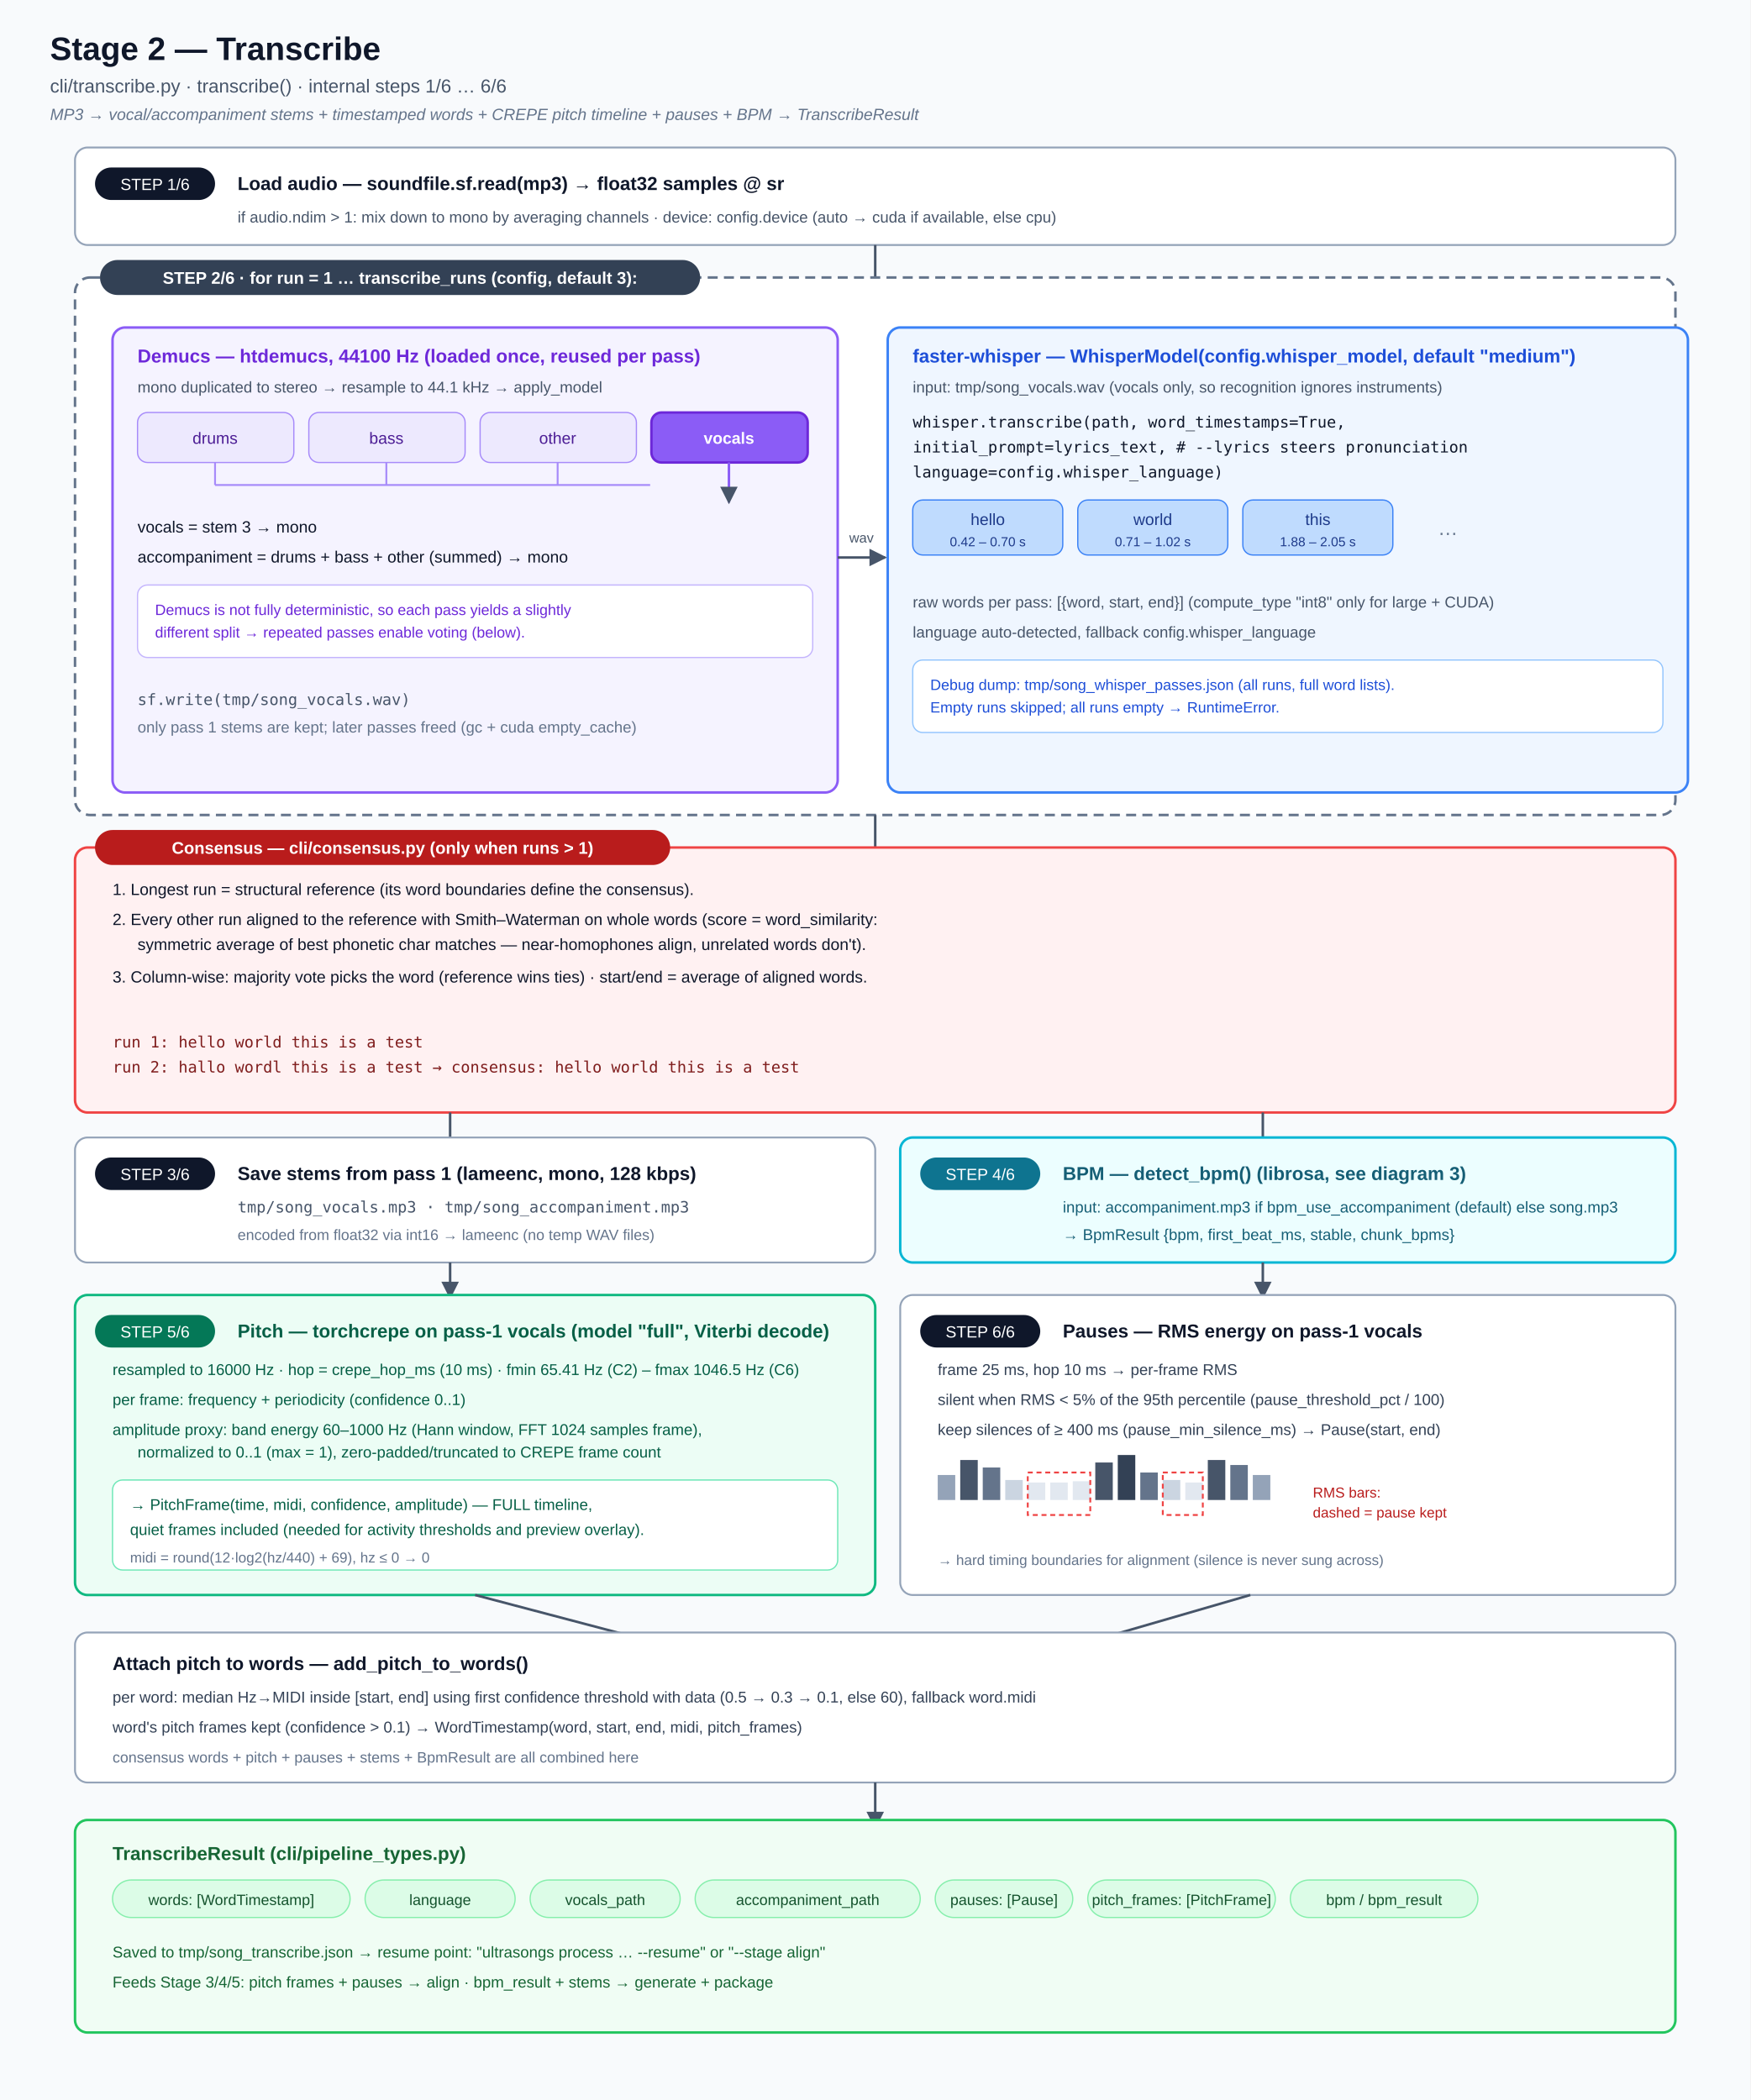
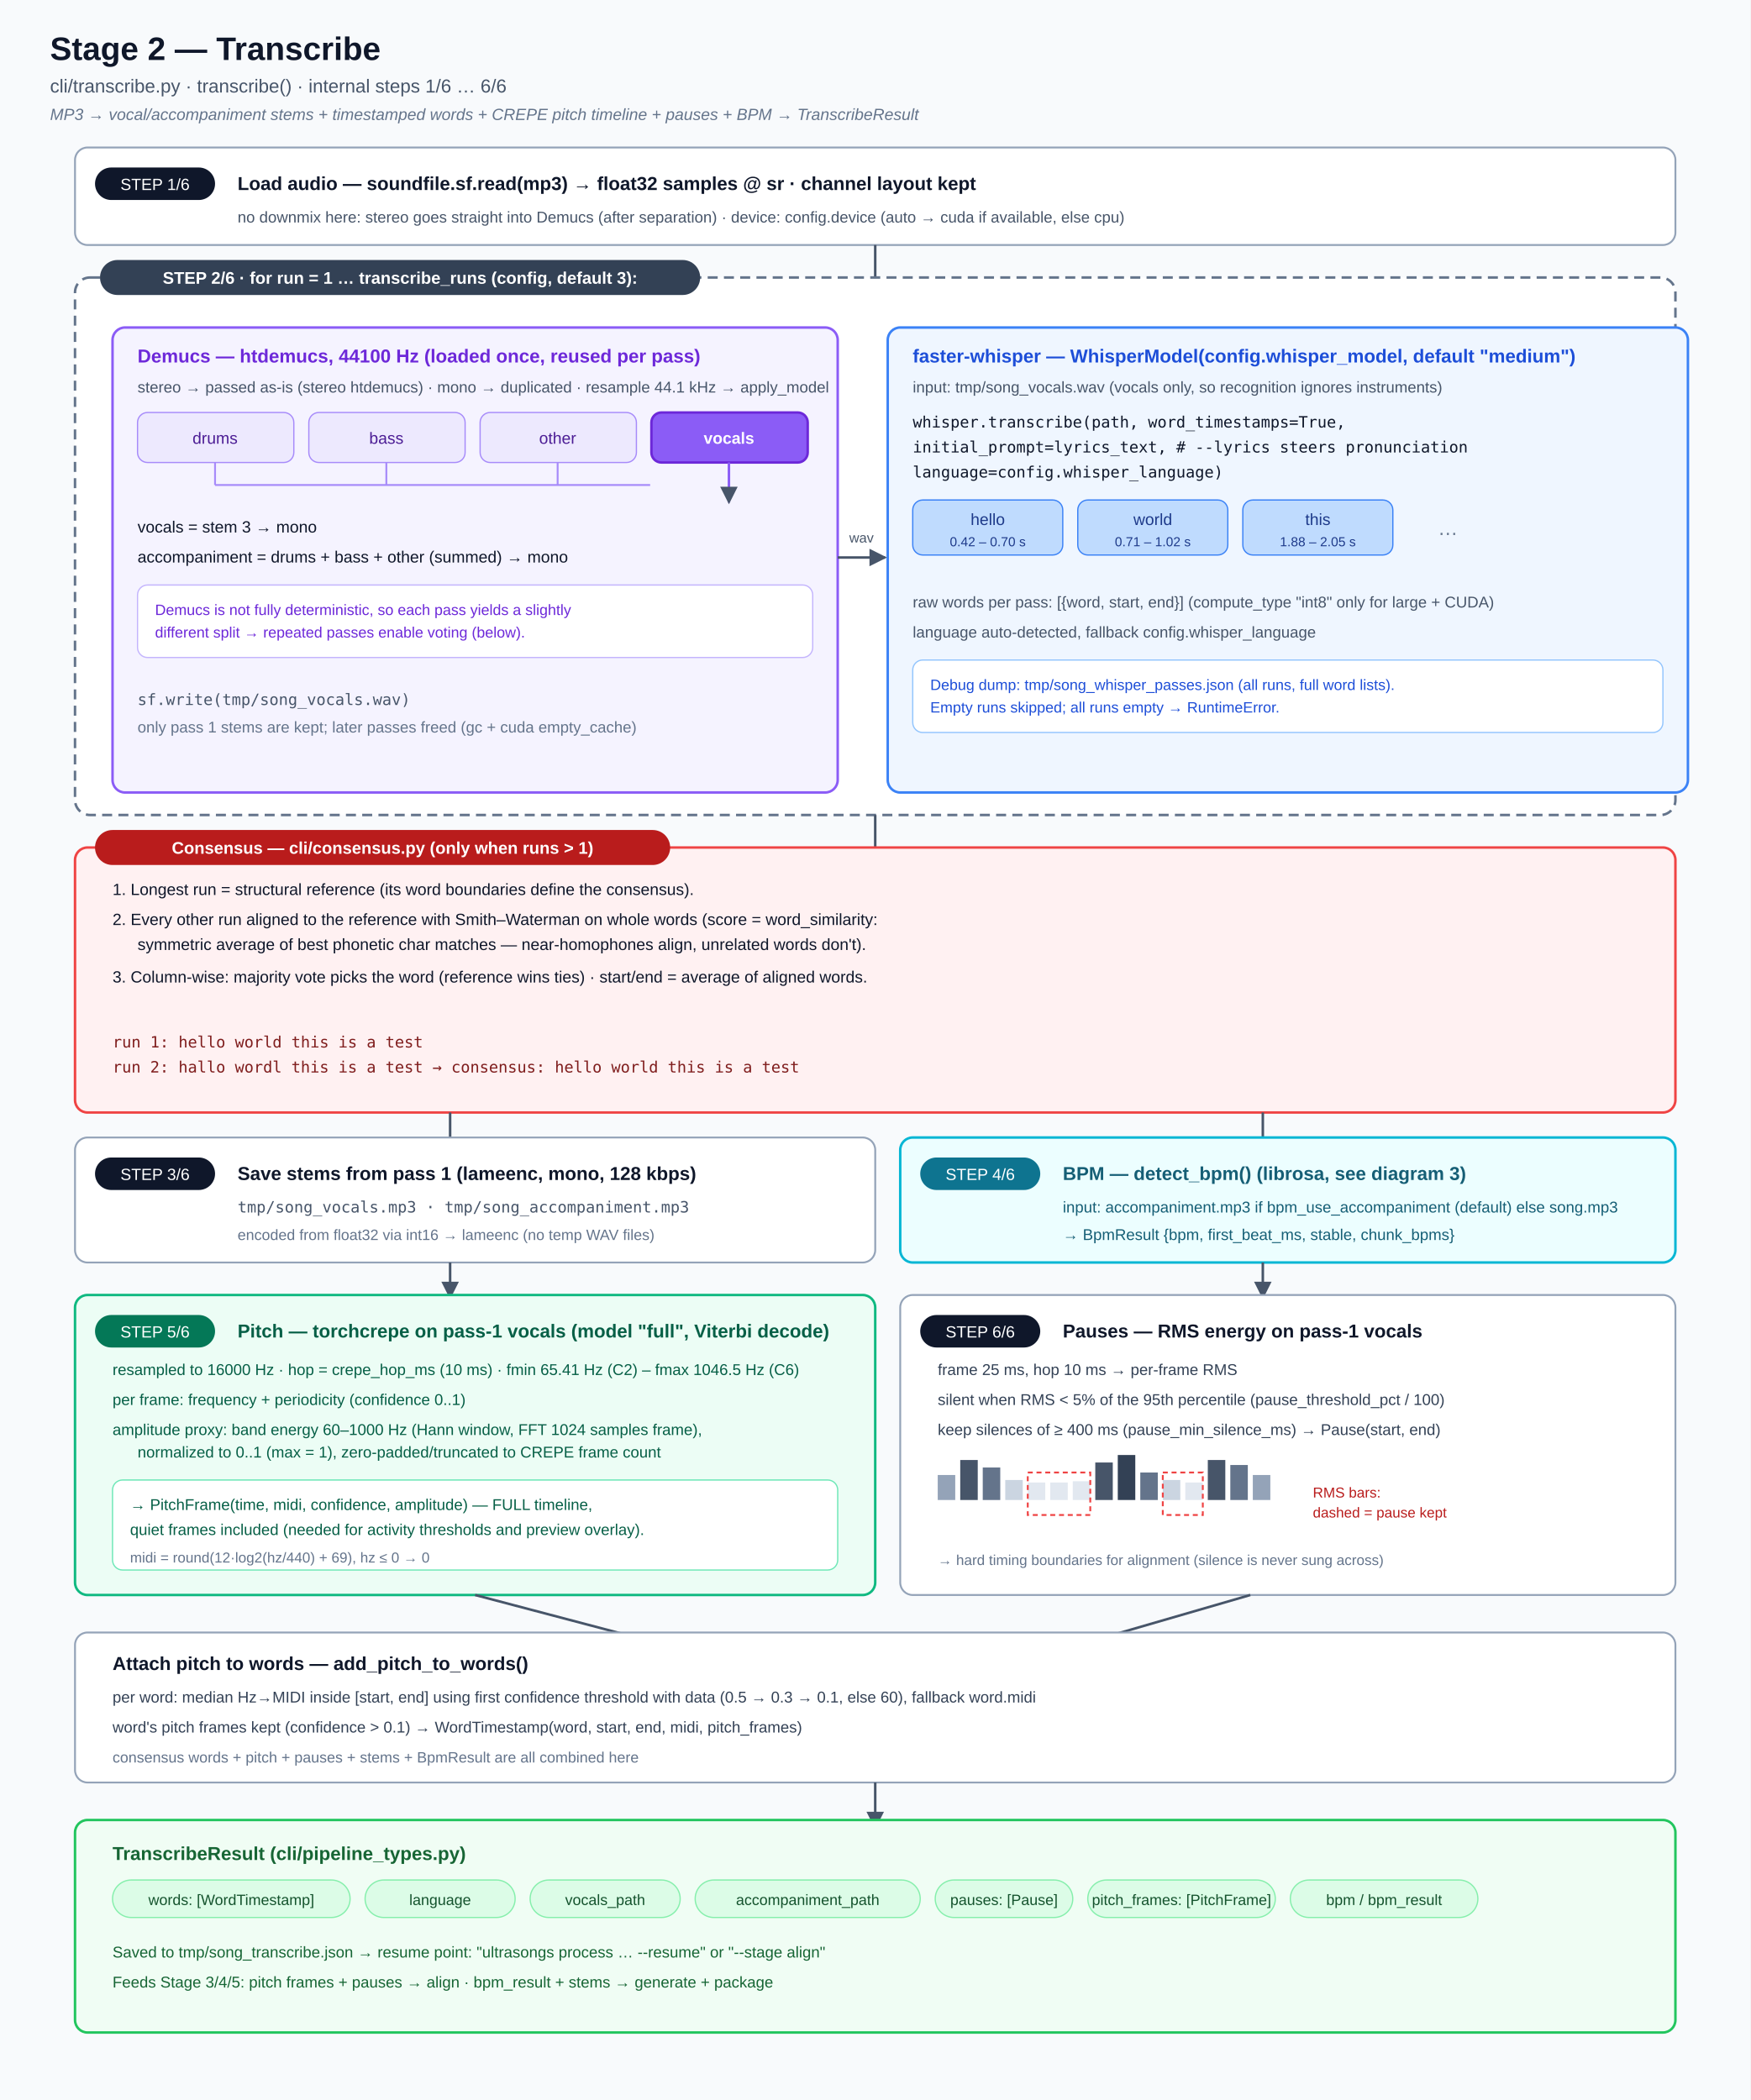
<svg xmlns="http://www.w3.org/2000/svg" width="1400" height="1680" viewBox="0 0 1400 1680" font-family="Segoe UI, Arial, sans-serif">
  <defs>
    <marker id="arr" viewBox="0 0 10 10" refX="9" refY="5" markerWidth="7" markerHeight="7" orient="auto-start-reverse">
      <path d="M 0 0 L 10 5 L 0 10 z" fill="#475569" />
    </marker>
  </defs>
  <rect width="1400" height="1680" fill="#f8fafc" />
  <text x="40" y="48" font-size="26" font-weight="bold" fill="#0f172a">Stage 2 — Transcribe</text>
  <text x="40" y="74" font-size="15" fill="#475569">cli/transcribe.py · transcribe() · internal steps 1/6 … 6/6</text>
  <text x="40" y="96" font-size="13" font-style="italic" fill="#64748b">MP3 → vocal/accompaniment stems + timestamped words + CREPE pitch timeline + pauses + BPM → TranscribeResult</text>
  <rect x="60" y="118" width="1280" height="78" rx="10" fill="#ffffff" stroke="#94a3b8" stroke-width="1.5" />
  <rect x="76" y="134" width="96" height="26" rx="13" fill="#0f172a" />
  <text x="124" y="152" font-size="13" fill="#fff" text-anchor="middle">STEP 1/6</text>
-   <text x="190" y="152" font-size="15" font-weight="bold" fill="#0f172a">Load audio — soundfile.sf.read(mp3)  →  float32 samples @ sr</text>
-   <text x="190" y="178" font-size="12.5" fill="#475569">if audio.ndim &gt; 1: mix down to mono by averaging channels  ·  device: config.device (auto → cuda if available, else cpu)</text>
+   <text x="190" y="152" font-size="15" font-weight="bold" fill="#0f172a">Load audio — soundfile.sf.read(mp3)  →  float32 samples @ sr · channel layout kept</text>
+   <text x="190" y="178" font-size="12.5" fill="#475569">no downmix here: stereo goes straight into Demucs (after separation)  ·  device: config.device (auto → cuda if available, else cpu)</text>
  <line x1="700" y1="196" x2="700" y2="256" stroke="#475569" stroke-width="2" marker-end="url(#arr)" />
  <rect x="60" y="222" width="1280" height="430" rx="12" fill="#ffffff" stroke="#64748b" stroke-width="2" stroke-dasharray="8 5" />
  <rect x="80" y="208" width="480" height="28" rx="14" fill="#334155" />
  <text x="320" y="227" font-size="13.5" fill="#fff" text-anchor="middle" font-weight="bold">STEP 2/6 · for run = 1 … transcribe_runs (config, default 3):</text>
  <rect x="90" y="262" width="580" height="372" rx="10" fill="#f5f3ff" stroke="#8b5cf6" stroke-width="2" />
  <text x="110" y="290" font-size="15" font-weight="bold" fill="#6d28d9">Demucs — htdemucs, 44100 Hz (loaded once, reused per pass)</text>
-   <text x="110" y="314" font-size="12.5" fill="#475569">mono duplicated to stereo → resample to 44.1 kHz → apply_model</text>
+   <text x="110" y="314" font-size="12.5" fill="#475569">stereo → passed as-is (stereo htdemucs) · mono → duplicated · resample 44.1 kHz → apply_model</text>
  <rect x="110" y="330" width="125" height="40" rx="8" fill="#ede9fe" stroke="#a78bfa" />
  <text x="172" y="355" font-size="13" fill="#4c1d95" text-anchor="middle">drums</text>
  <rect x="247" y="330" width="125" height="40" rx="8" fill="#ede9fe" stroke="#a78bfa" />
  <text x="309" y="355" font-size="13" fill="#4c1d95" text-anchor="middle">bass</text>
  <rect x="384" y="330" width="125" height="40" rx="8" fill="#ede9fe" stroke="#a78bfa" />
  <text x="446" y="355" font-size="13" fill="#4c1d95" text-anchor="middle">other</text>
  <rect x="521" y="330" width="125" height="40" rx="8" fill="#8b5cf6" stroke="#6d28d9" stroke-width="2" />
  <text x="583" y="355" font-size="13" fill="#fff" text-anchor="middle" font-weight="bold">vocals</text>
  <line x1="583" y1="370" x2="583" y2="402" stroke="#8b5cf6" stroke-width="2" marker-end="url(#arr)" />
  <line x1="172" y1="370" x2="172" y2="388" stroke="#a78bfa" stroke-width="1.5" />
  <line x1="309" y1="370" x2="309" y2="388" stroke="#a78bfa" stroke-width="1.5" />
  <line x1="446" y1="370" x2="446" y2="388" stroke="#a78bfa" stroke-width="1.5" />
  <line x1="172" y1="388" x2="520" y2="388" stroke="#a78bfa" stroke-width="1.5" />
  <text x="110" y="426" font-size="13" fill="#0f172a">vocals = stem 3 → mono</text>
  <text x="110" y="450" font-size="13" fill="#0f172a">accompaniment = drums + bass + other (summed) → mono</text>
  <rect x="110" y="468" width="540" height="58" rx="8" fill="#ffffff" stroke="#c4b5fd" />
  <text x="124" y="492" font-size="12" fill="#6d28d9">Demucs is not fully deterministic, so each pass yields a slightly</text>
  <text x="124" y="510" font-size="12" fill="#6d28d9">different split → repeated passes enable voting (below).</text>
  <text x="110" y="564" font-size="12.5" fill="#475569" font-family="Consolas, monospace">sf.write(tmp/song_vocals.wav)</text>
  <text x="110" y="586" font-size="12.5" fill="#64748b">only pass 1 stems are kept; later passes freed (gc + cuda empty_cache)</text>
  <rect x="710" y="262" width="640" height="372" rx="10" fill="#eff6ff" stroke="#3b82f6" stroke-width="2" />
  <text x="730" y="290" font-size="15" font-weight="bold" fill="#1d4ed8">faster-whisper — WhisperModel(config.whisper_model, default "medium")</text>
  <text x="730" y="314" font-size="12.5" fill="#475569">input: tmp/song_vocals.wav (vocals only, so recognition ignores instruments)</text>
  <text x="730" y="342" font-size="12.5" fill="#0f172a" font-family="Consolas, monospace">whisper.transcribe(path, word_timestamps=True,</text>
  <text x="730" y="362" font-size="12.5" fill="#0f172a" font-family="Consolas, monospace">    initial_prompt=lyrics_text,   # --lyrics steers pronunciation</text>
  <text x="730" y="382" font-size="12.5" fill="#0f172a" font-family="Consolas, monospace">    language=config.whisper_language)</text>
  <rect x="730" y="400" width="120" height="44" rx="8" fill="#bfdbfe" stroke="#3b82f6" />
  <text x="790" y="420" font-size="13" fill="#1e3a8a" text-anchor="middle">hello</text>
  <text x="790" y="437" font-size="10.5" fill="#1e3a8a" text-anchor="middle">0.42 – 0.70 s</text>
  <rect x="862" y="400" width="120" height="44" rx="8" fill="#bfdbfe" stroke="#3b82f6" />
  <text x="922" y="420" font-size="13" fill="#1e3a8a" text-anchor="middle">world</text>
  <text x="922" y="437" font-size="10.5" fill="#1e3a8a" text-anchor="middle">0.71 – 1.02 s</text>
  <rect x="994" y="400" width="120" height="44" rx="8" fill="#bfdbfe" stroke="#3b82f6" />
  <text x="1054" y="420" font-size="13" fill="#1e3a8a" text-anchor="middle">this</text>
  <text x="1054" y="437" font-size="10.5" fill="#1e3a8a" text-anchor="middle">1.88 – 2.05 s</text>
  <text x="1150" y="428" font-size="16" fill="#64748b">…</text>
  <text x="730" y="486" font-size="12.5" fill="#475569">raw words per pass: [{word, start, end}]  (compute_type "int8" only for large + CUDA)</text>
  <text x="730" y="510" font-size="12.5" fill="#475569">language auto-detected, fallback config.whisper_language</text>
  <rect x="730" y="528" width="600" height="58" rx="8" fill="#ffffff" stroke="#93c5fd" />
  <text x="744" y="552" font-size="12" fill="#1d4ed8">Debug dump: tmp/song_whisper_passes.json (all runs, full word lists).</text>
  <text x="744" y="570" font-size="12" fill="#1d4ed8">Empty runs skipped; all runs empty → RuntimeError.</text>
  <line x1="670" y1="446" x2="708" y2="446" stroke="#475569" stroke-width="2" marker-end="url(#arr)" />
  <text x="689" y="434" font-size="11" fill="#475569" text-anchor="middle">wav</text>
  <line x1="700" y1="652" x2="700" y2="696" stroke="#475569" stroke-width="2" marker-end="url(#arr)" />
  <rect x="60" y="678" width="1280" height="212" rx="10" fill="#fff1f2" stroke="#ef4444" stroke-width="2" />
  <rect x="76" y="664" width="460" height="28" rx="14" fill="#b91c1c" />
  <text x="306" y="683" font-size="13.5" fill="#fff" text-anchor="middle" font-weight="bold">Consensus — cli/consensus.py (only when runs &gt; 1)</text>
  <text x="90" y="716" font-size="13" fill="#0f172a">1. Longest run = structural reference (its word boundaries define the consensus).</text>
  <text x="90" y="740" font-size="13" fill="#0f172a">2. Every other run aligned to the reference with Smith–Waterman on whole words (score = word_similarity:</text>
  <text x="110" y="760" font-size="13" fill="#0f172a">symmetric average of best phonetic char matches — near-homophones align, unrelated words don't).</text>
  <text x="90" y="786" font-size="13" fill="#0f172a">3. Column-wise: majority vote picks the word (reference wins ties) · start/end = average of aligned words.</text>
  <text x="90" y="838" font-size="12.5" fill="#7f1d1d" font-family="Consolas, monospace">run 1:    hello   world   this   is   a   test</text>
  <text x="90" y="858" font-size="12.5" fill="#7f1d1d" font-family="Consolas, monospace">run 2:    hallo   wordl   this   is   a   test   →   consensus:  hello  world  this  is  a  test</text>
  <line x1="360" y1="890" x2="360" y2="928" stroke="#475569" stroke-width="2" marker-end="url(#arr)" />
  <line x1="1010" y1="890" x2="1010" y2="928" stroke="#475569" stroke-width="2" marker-end="url(#arr)" />
  <rect x="60" y="910" width="640" height="100" rx="10" fill="#ffffff" stroke="#94a3b8" stroke-width="1.5" />
  <rect x="76" y="926" width="96" height="26" rx="13" fill="#0f172a" />
  <text x="124" y="944" font-size="13" fill="#fff" text-anchor="middle">STEP 3/6</text>
  <text x="190" y="944" font-size="15" font-weight="bold" fill="#0f172a">Save stems from pass 1 (lameenc, mono, 128 kbps)</text>
  <text x="190" y="970" font-size="12.5" fill="#475569" font-family="Consolas, monospace">tmp/song_vocals.mp3   ·   tmp/song_accompaniment.mp3</text>
  <text x="190" y="992" font-size="12" fill="#64748b">encoded from float32 via int16 → lameenc (no temp WAV files)</text>
  <rect x="720" y="910" width="620" height="100" rx="10" fill="#ecfeff" stroke="#06b6d4" stroke-width="2" />
  <rect x="736" y="926" width="96" height="26" rx="13" fill="#0e7490" />
  <text x="784" y="944" font-size="13" fill="#fff" text-anchor="middle">STEP 4/6</text>
  <text x="850" y="944" font-size="15" font-weight="bold" fill="#155e75">BPM — detect_bpm() (librosa, see diagram 3)</text>
  <text x="850" y="970" font-size="12.5" fill="#155e75">input: accompaniment.mp3 if bpm_use_accompaniment (default) else song.mp3</text>
  <text x="850" y="992" font-size="12.5" fill="#155e75">→ BpmResult {bpm, first_beat_ms, stable, chunk_bpms}</text>
  <line x1="360" y1="1010" x2="360" y2="1038" stroke="#475569" stroke-width="2" marker-end="url(#arr)" />
  <line x1="1010" y1="1010" x2="1010" y2="1038" stroke="#475569" stroke-width="2" marker-end="url(#arr)" />
  <rect x="60" y="1036" width="640" height="240" rx="10" fill="#ecfdf5" stroke="#10b981" stroke-width="2" />
  <rect x="76" y="1052" width="96" height="26" rx="13" fill="#047857" />
  <text x="124" y="1070" font-size="13" fill="#fff" text-anchor="middle">STEP 5/6</text>
  <text x="190" y="1070" font-size="15" font-weight="bold" fill="#065f46">Pitch — torchcrepe on pass-1 vocals (model "full", Viterbi decode)</text>
  <text x="90" y="1100" font-size="12.5" fill="#065f46">resampled to 16000 Hz · hop = crepe_hop_ms (10 ms) · fmin 65.41 Hz (C2) – fmax 1046.5 Hz (C6)</text>
  <text x="90" y="1124" font-size="12.5" fill="#065f46">per frame: frequency + periodicity (confidence 0..1)</text>
  <text x="90" y="1148" font-size="12.5" fill="#065f46">amplitude proxy: band energy 60–1000 Hz (Hann window, FFT 1024 samples frame),</text>
  <text x="110" y="1166" font-size="12.5" fill="#065f46">normalized to 0..1 (max = 1), zero-padded/truncated to CREPE frame count</text>
  <rect x="90" y="1184" width="580" height="72" rx="8" fill="#ffffff" stroke="#6ee7b7" />
  <text x="104" y="1208" font-size="12.5" fill="#065f46">→ PitchFrame(time, midi, confidence, amplitude) — FULL timeline,</text>
  <text x="104" y="1228" font-size="12.5" fill="#065f46">quiet frames included (needed for activity thresholds and preview overlay).</text>
  <text x="104" y="1250" font-size="11.5" fill="#64748b">midi = round(12·log2(hz/440) + 69), hz ≤ 0 → 0</text>
  <rect x="720" y="1036" width="620" height="240" rx="10" fill="#ffffff" stroke="#94a3b8" stroke-width="1.5" />
  <rect x="736" y="1052" width="96" height="26" rx="13" fill="#0f172a" />
  <text x="784" y="1070" font-size="13" fill="#fff" text-anchor="middle">STEP 6/6</text>
  <text x="850" y="1070" font-size="15" font-weight="bold" fill="#0f172a">Pauses — RMS energy on pass-1 vocals</text>
  <text x="750" y="1100" font-size="12.5" fill="#334155">frame 25 ms, hop 10 ms → per-frame RMS</text>
  <text x="750" y="1124" font-size="12.5" fill="#334155">silent when RMS &lt; 5% of the 95th percentile (pause_threshold_pct / 100)</text>
  <text x="750" y="1148" font-size="12.5" fill="#334155">keep silences of ≥ 400 ms (pause_min_silence_ms) → Pause(start, end)</text>
  <g>
    <rect x="750" y="1180" width="14" height="20" fill="#94a3b8" />
    <rect x="768" y="1168" width="14" height="32" fill="#475569" />
    <rect x="786" y="1174" width="14" height="26" fill="#64748b" />
    <rect x="804" y="1184" width="14" height="16" fill="#cbd5e1" />
    <rect x="822" y="1186" width="14" height="14" fill="#e2e8f0" />
    <rect x="840" y="1186" width="14" height="14" fill="#e2e8f0" />
    <rect x="858" y="1185" width="14" height="15" fill="#e2e8f0" />
    <rect x="876" y="1170" width="14" height="30" fill="#475569" />
    <rect x="894" y="1164" width="14" height="36" fill="#334155" />
    <rect x="912" y="1178" width="14" height="22" fill="#64748b" />
    <rect x="930" y="1184" width="14" height="16" fill="#cbd5e1" />
    <rect x="948" y="1186" width="14" height="14" fill="#e2e8f0" />
    <rect x="966" y="1168" width="14" height="32" fill="#475569" />
    <rect x="984" y="1172" width="14" height="28" fill="#64748b" />
    <rect x="1002" y="1180" width="14" height="20" fill="#94a3b8" />
    <rect x="822" y="1178" width="50" height="34" fill="none" stroke="#ef4444" stroke-width="1.5" stroke-dasharray="4 3" />
    <rect x="930" y="1178" width="32" height="34" fill="none" stroke="#ef4444" stroke-width="1.5" stroke-dasharray="4 3" />
  </g>
  <text x="1050" y="1198" font-size="11.5" fill="#b91c1c">RMS bars:</text>
  <text x="1050" y="1214" font-size="11.5" fill="#b91c1c">dashed = pause kept</text>
  <text x="750" y="1252" font-size="11.5" fill="#64748b">→ hard timing boundaries for alignment (silence is never sung across)</text>
  <line x1="380" y1="1276" x2="600" y2="1334" stroke="#475569" stroke-width="2" marker-end="url(#arr)" />
  <line x1="1000" y1="1276" x2="800" y2="1334" stroke="#475569" stroke-width="2" marker-end="url(#arr)" />
  <rect x="60" y="1306" width="1280" height="120" rx="10" fill="#ffffff" stroke="#94a3b8" stroke-width="1.5" />
  <text x="90" y="1336" font-size="15" font-weight="bold" fill="#0f172a">Attach pitch to words — add_pitch_to_words()</text>
  <text x="90" y="1362" font-size="12.5" fill="#334155">per word: median Hz→MIDI inside [start, end] using first confidence threshold with data (0.5 → 0.3 → 0.1, else 60), fallback word.midi</text>
  <text x="90" y="1386" font-size="12.5" fill="#334155">word's pitch frames kept (confidence &gt; 0.1) → WordTimestamp(word, start, end, midi, pitch_frames)</text>
  <text x="90" y="1410" font-size="12" fill="#64748b">consensus words + pitch + pauses + stems + BpmResult are all combined here</text>
  <line x1="700" y1="1426" x2="700" y2="1462" stroke="#475569" stroke-width="2" marker-end="url(#arr)" />
  <rect x="60" y="1456" width="1280" height="170" rx="10" fill="#f0fdf4" stroke="#22c55e" stroke-width="2" />
  <text x="90" y="1488" font-size="15" font-weight="bold" fill="#166534">TranscribeResult (cli/pipeline_types.py)</text>
  <g font-size="12" fill="#14532d">
    <rect x="90" y="1504" width="190" height="30" rx="15" fill="#dcfce7" stroke="#86efac" />
    <text x="185" y="1524" text-anchor="middle">words: [WordTimestamp]</text>
    <rect x="292" y="1504" width="120" height="30" rx="15" fill="#dcfce7" stroke="#86efac" />
    <text x="352" y="1524" text-anchor="middle">language</text>
    <rect x="424" y="1504" width="120" height="30" rx="15" fill="#dcfce7" stroke="#86efac" />
    <text x="484" y="1524" text-anchor="middle">vocals_path</text>
    <rect x="556" y="1504" width="180" height="30" rx="15" fill="#dcfce7" stroke="#86efac" />
    <text x="646" y="1524" text-anchor="middle">accompaniment_path</text>
    <rect x="748" y="1504" width="110" height="30" rx="15" fill="#dcfce7" stroke="#86efac" />
    <text x="803" y="1524" text-anchor="middle">pauses: [Pause]</text>
    <rect x="870" y="1504" width="150" height="30" rx="15" fill="#dcfce7" stroke="#86efac" />
    <text x="945" y="1524" text-anchor="middle">pitch_frames: [PitchFrame]</text>
    <rect x="1032" y="1504" width="150" height="30" rx="15" fill="#dcfce7" stroke="#86efac" />
    <text x="1107" y="1524" text-anchor="middle">bpm / bpm_result</text>
  </g>
  <text x="90" y="1566" font-size="12.5" fill="#166534">Saved to tmp/song_transcribe.json → resume point: "ultrasongs process … --resume" or "--stage align"</text>
  <text x="90" y="1590" font-size="12.5" fill="#166534">Feeds Stage 3/4/5: pitch frames + pauses → align · bpm_result + stems → generate + package</text>
</svg>
